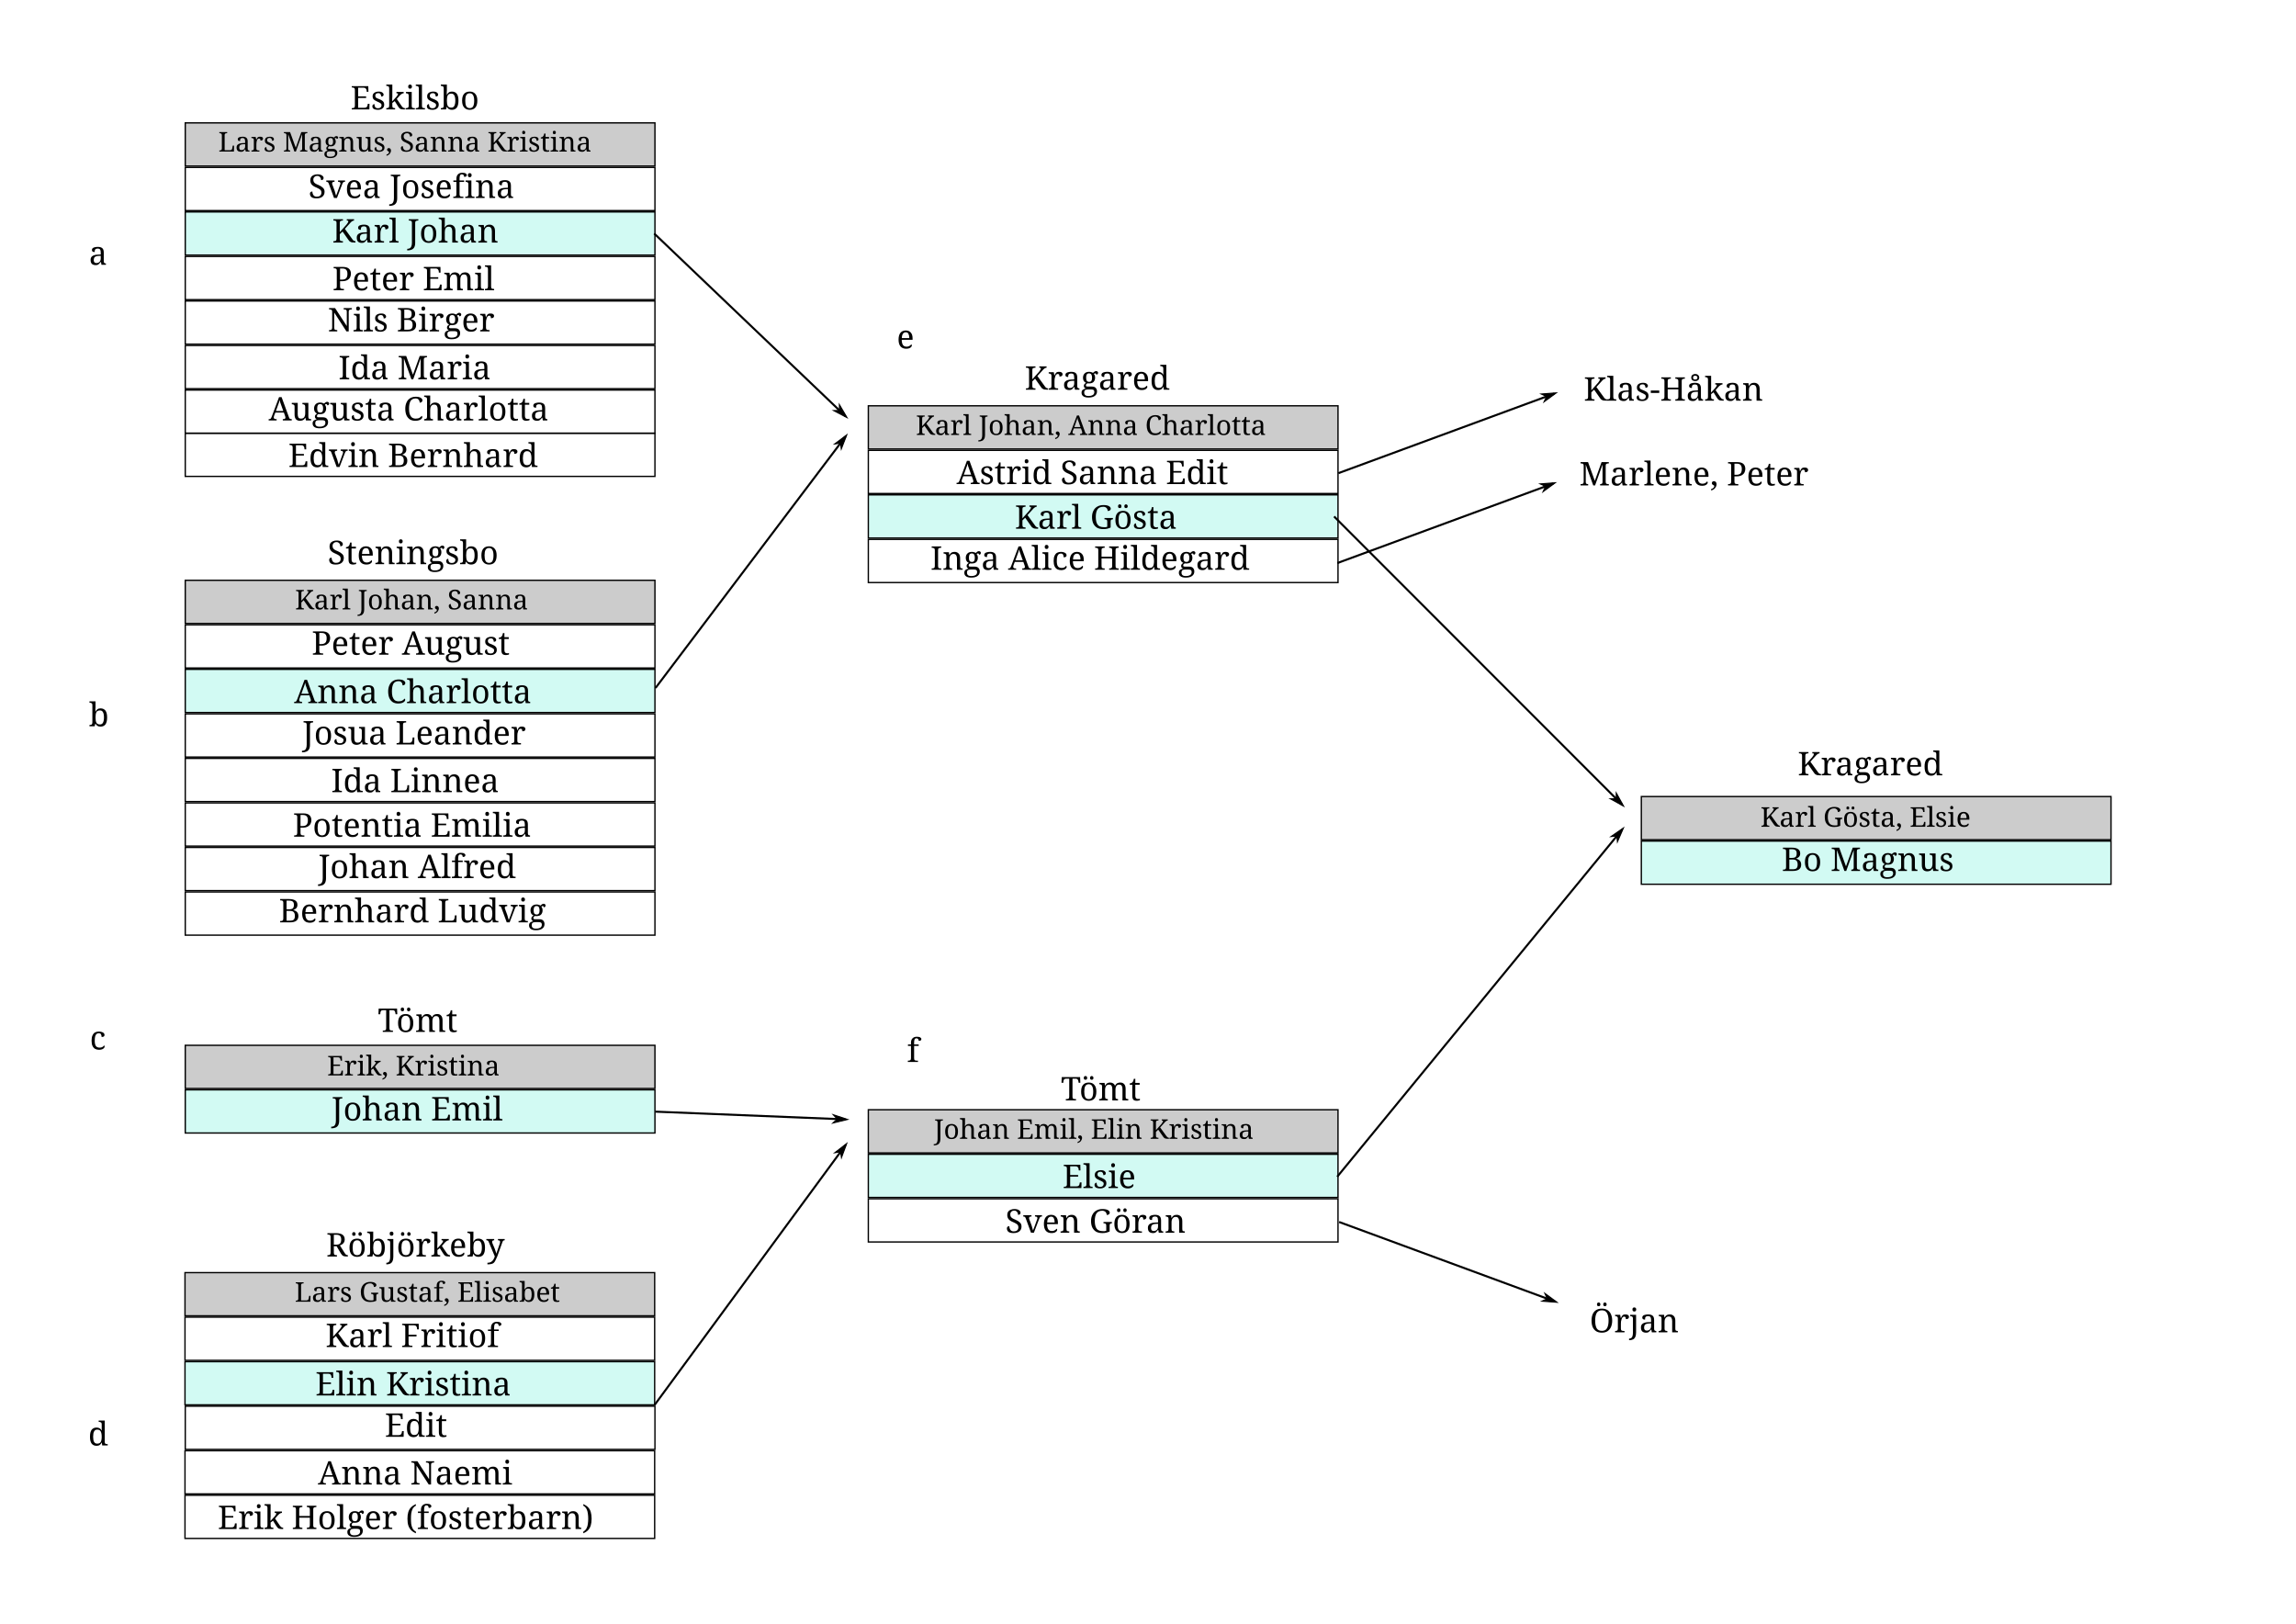
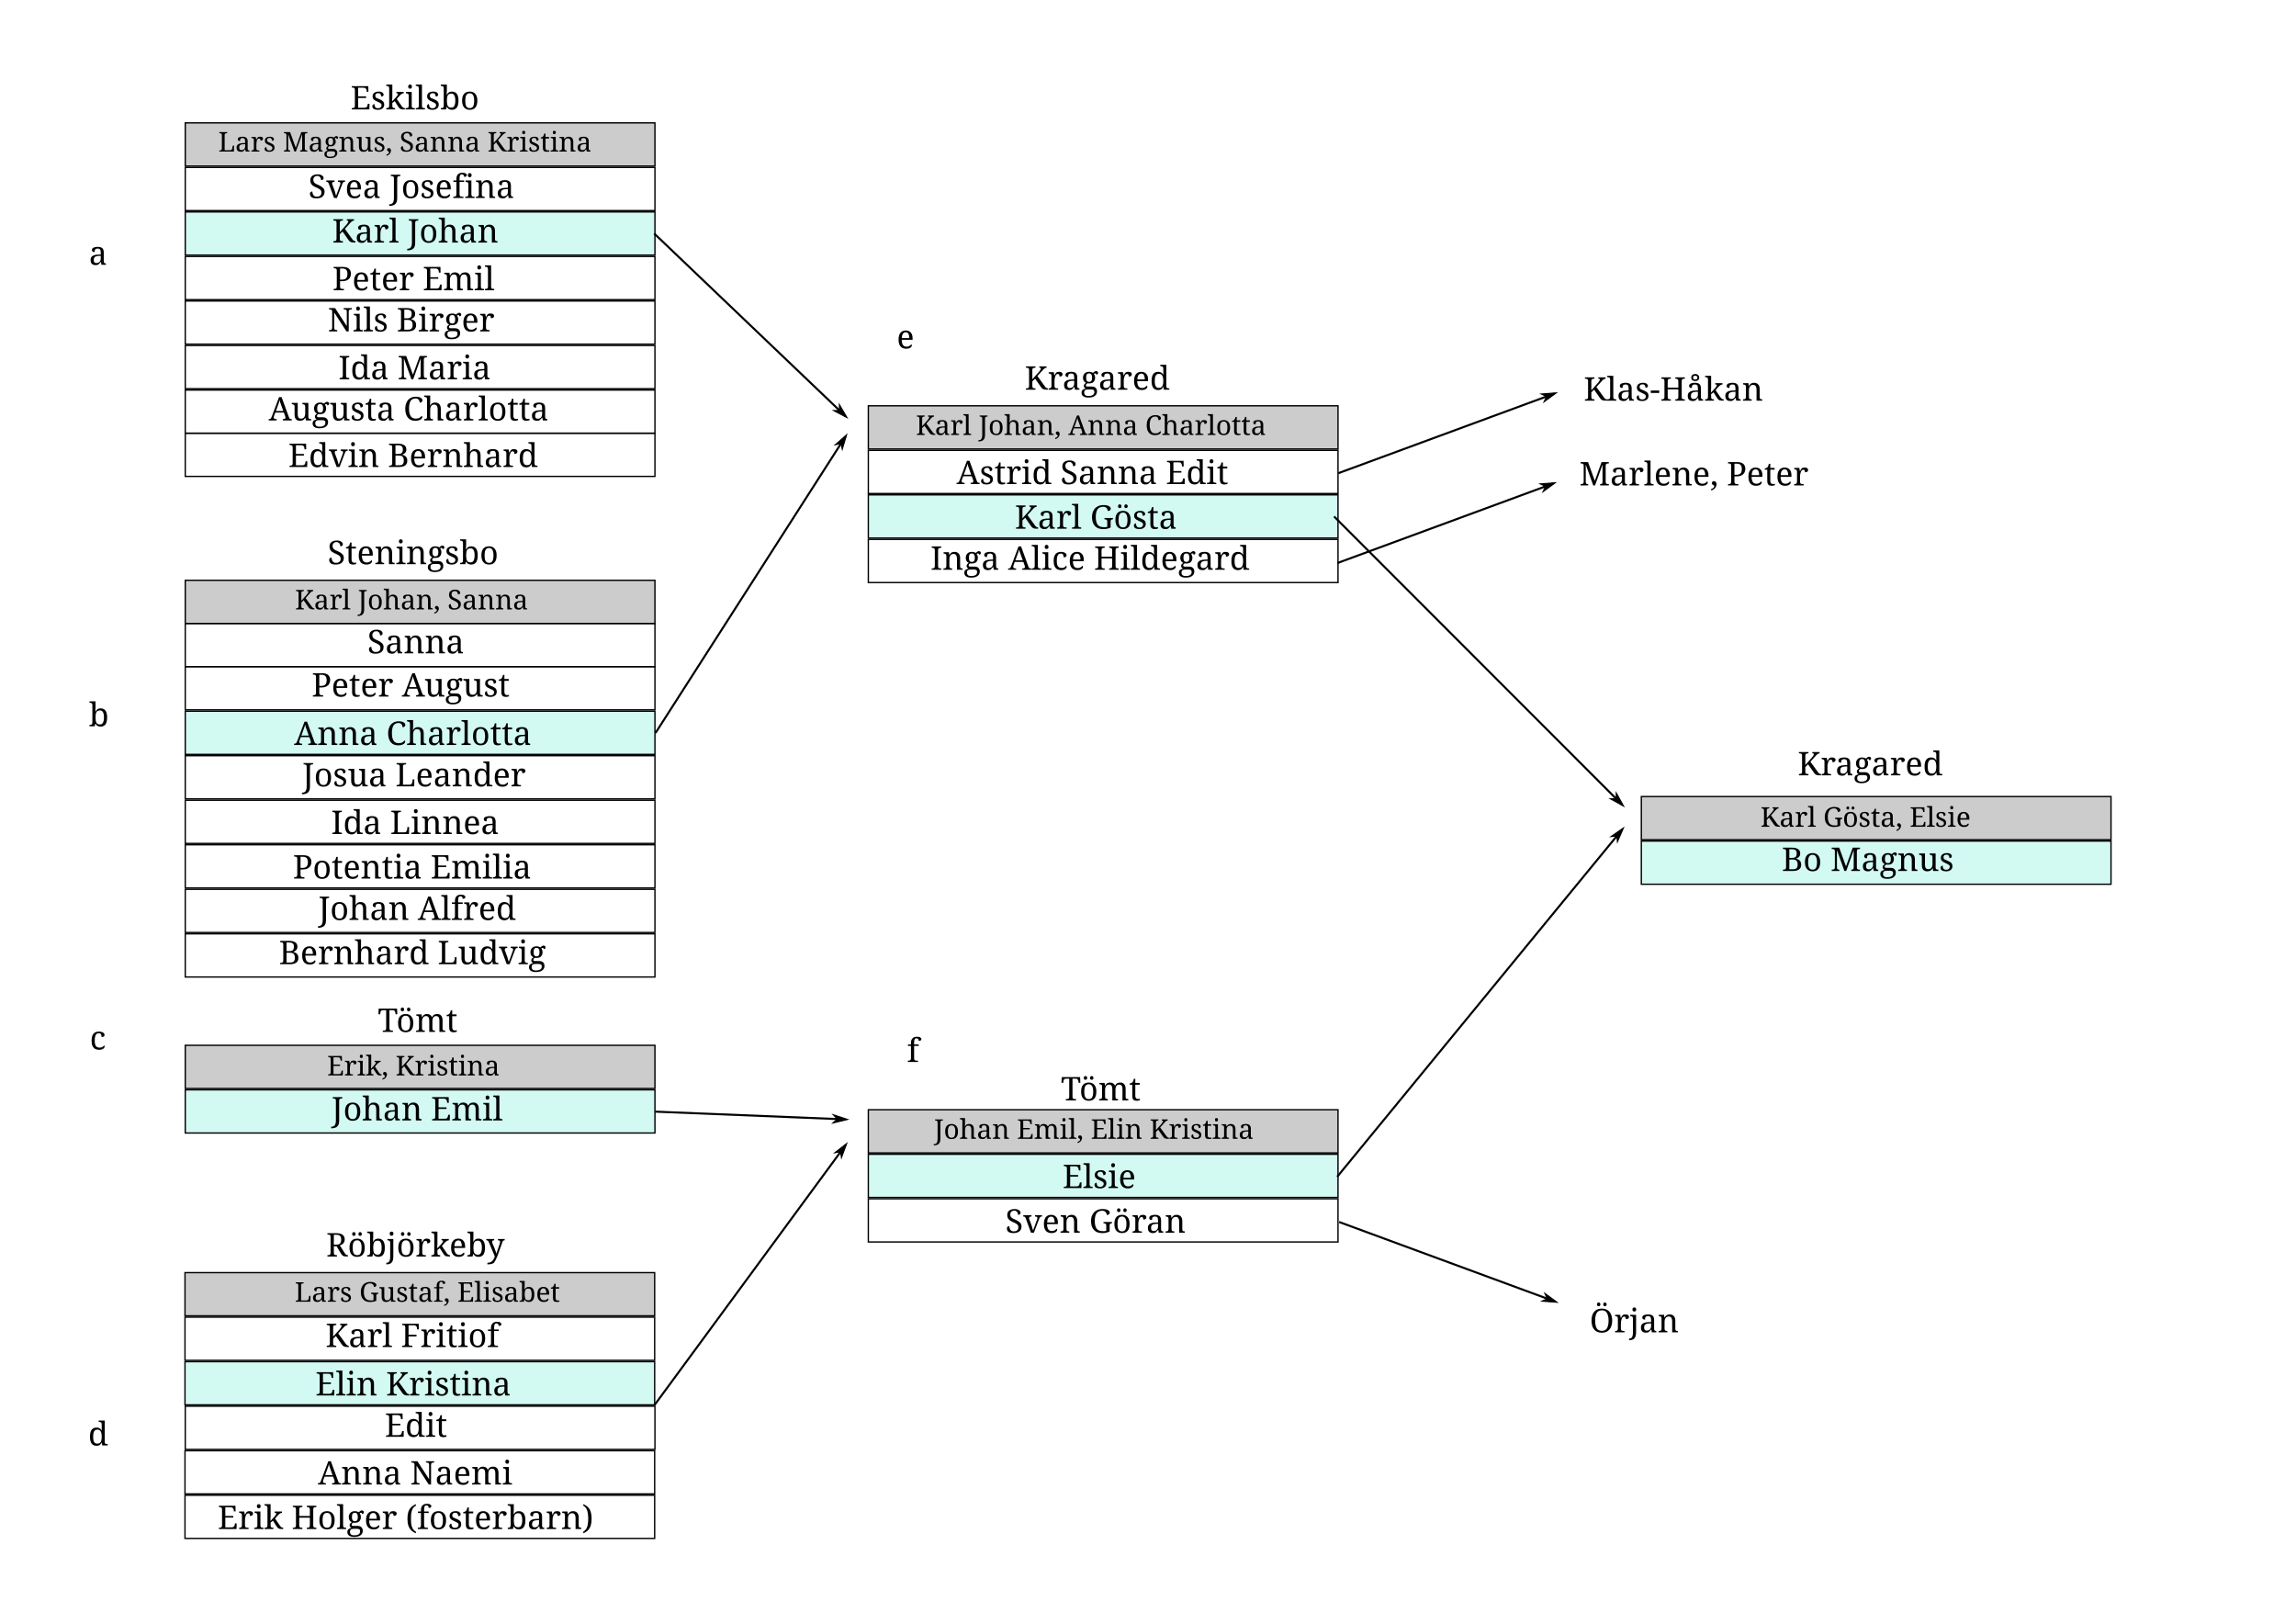
<svg xmlns="http://www.w3.org/2000/svg" width="297mm" height="210mm" viewBox="0 0 297 210" version="1.1" id="svg8">
  <defs id="defs2">
    <marker style="overflow:visible;" id="marker4011" refX="0.0" refY="0.0" orient="auto">
      <path transform="scale(0.4) rotate(180) translate(10,0)" style="fill-rule:evenodd;stroke:#000000;stroke-width:1pt;stroke-opacity:1;fill:#000000;fill-opacity:1" d="M 0.0,0.0 L 5.0,-5.0 L -12.5,0.0 L 5.0,5.0 L 0.0,0.0 z " id="path4009" />
    </marker>
    <marker orient="auto" refY="0.0" refX="0.0" id="marker3947" style="overflow:visible;">
      <path id="path3945" d="M 0.0,0.0 L 5.0,-5.0 L -12.5,0.0 L 5.0,5.0 L 0.0,0.0 z " style="fill-rule:evenodd;stroke:#000000;stroke-width:1pt;stroke-opacity:1;fill:#000000;fill-opacity:1" transform="scale(0.4) rotate(180) translate(10,0)" />
    </marker>
    <marker style="overflow:visible;" id="marker3355" refX="0.0" refY="0.0" orient="auto">
      <path transform="scale(0.4) rotate(180) translate(10,0)" style="fill-rule:evenodd;stroke:#000000;stroke-width:1pt;stroke-opacity:1;fill:#000000;fill-opacity:1" d="M 0.0,0.0 L 5.0,-5.0 L -12.5,0.0 L 5.0,5.0 L 0.0,0.0 z " id="path3353" />
    </marker>
    <marker orient="auto" refY="0.0" refX="0.0" id="marker3303" style="overflow:visible;">
      <path id="path3301" d="M 0.0,0.0 L 5.0,-5.0 L -12.5,0.0 L 5.0,5.0 L 0.0,0.0 z " style="fill-rule:evenodd;stroke:#000000;stroke-width:1pt;stroke-opacity:1;fill:#000000;fill-opacity:1" transform="scale(0.4) rotate(180) translate(10,0)" />
    </marker>
    <marker style="overflow:visible;" id="marker2977" refX="0.0" refY="0.0" orient="auto">
      <path transform="scale(0.4) rotate(180) translate(10,0)" style="fill-rule:evenodd;stroke:#000000;stroke-width:1pt;stroke-opacity:1;fill:#000000;fill-opacity:1" d="M 0.0,0.0 L 5.0,-5.0 L -12.5,0.0 L 5.0,5.0 L 0.0,0.0 z " id="path2975" />
    </marker>
    <marker orient="auto" refY="0.0" refX="0.0" id="marker2937" style="overflow:visible;">
      <path id="path2935" d="M 0.0,0.0 L 5.0,-5.0 L -12.5,0.0 L 5.0,5.0 L 0.0,0.0 z " style="fill-rule:evenodd;stroke:#000000;stroke-width:1pt;stroke-opacity:1;fill:#000000;fill-opacity:1" transform="scale(0.4) rotate(180) translate(10,0)" />
    </marker>
    <marker style="overflow:visible;" id="marker1567" refX="0.0" refY="0.0" orient="auto">
      <path transform="scale(0.4) rotate(180) translate(10,0)" style="fill-rule:evenodd;stroke:#000000;stroke-width:1pt;stroke-opacity:1;fill:#000000;fill-opacity:1" d="M 0.0,0.0 L 5.0,-5.0 L -12.5,0.0 L 5.0,5.0 L 0.0,0.0 z " id="path1565" />
    </marker>
    <marker orient="auto" refY="0.0" refX="0.0" id="Arrow1Mend" style="overflow:visible;">
      <path id="path1286" d="M 0.0,0.0 L 5.0,-5.0 L -12.5,0.0 L 5.0,5.0 L 0.0,0.0 z " style="fill-rule:evenodd;stroke:#000000;stroke-width:1pt;stroke-opacity:1;fill:#000000;fill-opacity:1" transform="scale(0.4) rotate(180) translate(10,0)" />
    </marker>
    <marker style="overflow:visible" id="marker4011-6" refX="0" refY="0" orient="auto">
      <path transform="matrix(-0.4,0,0,-0.4,-4,0)" style="fill:#000000;fill-opacity:1;fill-rule:evenodd;stroke:#000000;stroke-width:1pt;stroke-opacity:1" d="M 0,0 5,-5 -12.5,0 5,5 Z" id="path4009-9" />
    </marker>
  </defs>
  <g id="layer1" transform="translate(0,-87)">
    <text xml:space="preserve" style="font-style:normal;font-variant:normal;font-weight:normal;font-stretch:normal;font-size:4.233px;line-height:1.25;font-family:serif;-inkscape-font-specification:serif;letter-spacing:0px;word-spacing:0px;fill:#000000;fill-opacity:1;stroke:none;stroke-width:0.265" x="29.482" y="109.713" id="text919">
      <tspan id="tspan917" x="29.482" y="113.458" style="stroke-width:0.265" />
    </text>
    <flowRoot xml:space="preserve" id="flowRoot959" style="fill:black;fill-opacity:1;stroke:none;font-family:serif;font-style:normal;font-weight:normal;font-size:16px;line-height:1.25;letter-spacing:0px;word-spacing:0px;-inkscape-font-specification:serif;font-stretch:normal;font-variant:normal">
      <flowRegion id="flowRegion961">
        <rect id="rect963" width="370" height="125.714" x="335" y="85.844" />
      </flowRegion>
      <flowPara id="flowPara965" />
    </flowRoot>
    <text xml:space="preserve" style="font-style:normal;font-variant:normal;font-weight:normal;font-stretch:normal;font-size:4.233px;line-height:1.25;font-family:serif;-inkscape-font-specification:serif;letter-spacing:0px;word-spacing:0px;fill:#000000;fill-opacity:1;stroke:none;stroke-width:0.265" x="103.903" y="203.966" id="text1809-9">
      <tspan id="tspan1807-2" x="103.903" y="207.712" style="stroke-width:0.265" />
    </text>
    <text xml:space="preserve" style="font-style:normal;font-variant:normal;font-weight:normal;font-stretch:normal;font-size:4.233px;line-height:1.25;font-family:serif;-inkscape-font-specification:serif;letter-spacing:0px;word-spacing:0px;fill:#000000;fill-opacity:1;stroke:none;stroke-width:0.265" x="21.124" y="226.062" id="text1072-4">
      <tspan id="tspan1070-6" x="21.124" y="229.808" style="stroke-width:0.265" />
    </text>
    <rect style="opacity:1;fill:#cccccc;fill-opacity:1;stroke:#000000;stroke-width:0.173;stroke-miterlimit:4;stroke-dasharray:none;stroke-dashoffset:0;stroke-opacity:1;marker-start:none;marker-end:none" id="rect815" width="60.755" height="5.585" x="23.965" y="102.893" />
    <rect style="opacity:1;fill:#d2faf3;fill-opacity:1;stroke:#000000;stroke-width:0.173;stroke-miterlimit:4;stroke-dasharray:none;stroke-dashoffset:0;stroke-opacity:1;marker-start:none;marker-end:none" id="rect815-9" width="60.755" height="5.585" x="23.965" y="114.41" />
    <rect style="opacity:1;fill:none;fill-opacity:1;stroke:#000000;stroke-width:0.173;stroke-miterlimit:4;stroke-dasharray:none;stroke-dashoffset:0;stroke-opacity:1;marker-start:none;marker-end:none" id="rect815-4" width="60.755" height="5.585" x="23.965" y="108.651" />
    <rect style="opacity:1;fill:none;fill-opacity:1;stroke:#000000;stroke-width:0.173;stroke-miterlimit:4;stroke-dasharray:none;stroke-dashoffset:0;stroke-opacity:1;marker-start:none;marker-end:none" id="rect815-3" width="60.755" height="5.585" x="23.965" y="125.927" />
    <rect style="opacity:1;fill:none;fill-opacity:1;stroke:#000000;stroke-width:0.173;stroke-miterlimit:4;stroke-dasharray:none;stroke-dashoffset:0;stroke-opacity:1;marker-start:none;marker-end:none" id="rect815-5" width="60.755" height="5.585" x="23.965" y="120.168" />
    <rect style="opacity:1;fill:none;fill-opacity:1;stroke:#000000;stroke-width:0.173;stroke-miterlimit:4;stroke-dasharray:none;stroke-dashoffset:0;stroke-opacity:1;marker-start:none;marker-end:none" id="rect815-1" width="60.755" height="5.585" x="23.965" y="137.444" />
    <rect style="opacity:1;fill:none;fill-opacity:1;stroke:#000000;stroke-width:0.173;stroke-miterlimit:4;stroke-dasharray:none;stroke-dashoffset:0;stroke-opacity:1;marker-start:none;marker-end:none" id="rect815-7" width="60.755" height="5.585" x="23.965" y="131.685" />
    <text xml:space="preserve" style="font-style:normal;font-variant:normal;font-weight:normal;font-stretch:normal;font-size:4.233px;line-height:1.25;font-family:serif;-inkscape-font-specification:serif;letter-spacing:0px;word-spacing:0px;fill:#000000;fill-opacity:1;stroke:none;stroke-width:0.265" x="28.229" y="106.602" id="text915">
      <tspan id="tspan913" x="28.229" y="106.602" style="font-size:3.528px;stroke-width:0.265">Lars Magnus, Sanna Kristina</tspan>
    </text>
    <text xml:space="preserve" style="font-style:normal;font-variant:normal;font-weight:normal;font-stretch:normal;font-size:4.233px;line-height:1.25;font-family:serif;-inkscape-font-specification:serif;letter-spacing:0px;word-spacing:0px;fill:#000000;fill-opacity:1;stroke:none;stroke-width:0.265" x="39.891" y="112.612" id="text937">
      <tspan id="tspan935" x="39.891" y="112.612" style="stroke-width:0.265">Svea Josefina</tspan>
    </text>
    <text xml:space="preserve" style="font-style:normal;font-variant:normal;font-weight:normal;font-stretch:normal;font-size:4.233px;line-height:1.25;font-family:serif;-inkscape-font-specification:serif;letter-spacing:0px;word-spacing:0px;fill:#000000;fill-opacity:1;stroke:none;stroke-width:0.265" x="42.967" y="118.37" id="text941">
      <tspan id="tspan939" x="42.967" y="118.37" style="stroke-width:0.265">Karl Johan</tspan>
    </text>
    <text xml:space="preserve" style="font-style:normal;font-variant:normal;font-weight:normal;font-stretch:normal;font-size:4.233px;line-height:1.25;font-family:serif;-inkscape-font-specification:serif;letter-spacing:0px;word-spacing:0px;fill:#000000;fill-opacity:1;stroke:none;stroke-width:0.265" x="43.004" y="124.539" id="text945">
      <tspan id="tspan943" x="43.004" y="124.539" style="stroke-width:0.265">Peter Emil</tspan>
    </text>
    <text xml:space="preserve" style="font-style:normal;font-variant:normal;font-weight:normal;font-stretch:normal;font-size:4.233px;line-height:1.25;font-family:serif;-inkscape-font-specification:serif;letter-spacing:0px;word-spacing:0px;fill:#000000;fill-opacity:1;stroke:none;stroke-width:0.265" x="42.405" y="129.857" id="text949">
      <tspan id="tspan947" x="42.405" y="129.857" style="stroke-width:0.265">Nils Birger</tspan>
    </text>
    <text xml:space="preserve" style="font-style:normal;font-variant:normal;font-weight:normal;font-stretch:normal;font-size:4.233px;line-height:1.25;font-family:serif;-inkscape-font-specification:serif;letter-spacing:0px;word-spacing:0px;fill:#000000;fill-opacity:1;stroke:none;stroke-width:0.265" x="43.78" y="136.056" id="text953">
      <tspan id="tspan951" x="43.78" y="136.056" style="stroke-width:0.265">Ida Maria</tspan>
    </text>
    <text xml:space="preserve" style="font-style:normal;font-variant:normal;font-weight:normal;font-stretch:normal;font-size:4.233px;line-height:1.25;font-family:serif;-inkscape-font-specification:serif;letter-spacing:0px;word-spacing:0px;fill:#000000;fill-opacity:1;stroke:none;stroke-width:0.265" x="34.752" y="141.374" id="text957">
      <tspan id="tspan955" x="34.752" y="141.374" style="stroke-width:0.265">Augusta Charlotta</tspan>
    </text>
-     <g id="g2036" transform="translate(18.34914,25.54259)">
-       <rect y="136.509" x="5.616" height="5.585" width="60.755" id="rect815-96" style="opacity:1;fill:#cccccc;fill-opacity:1;stroke:#000000;stroke-width:0.173;stroke-miterlimit:4;stroke-dasharray:none;stroke-dashoffset:0;stroke-opacity:1;marker-start:none;marker-end:none" />
-       <rect y="148.026" x="5.616" height="5.585" width="60.755" id="rect815-9-0" style="opacity:1;fill:#d2faf3;fill-opacity:1;stroke:#000000;stroke-width:0.173;stroke-miterlimit:4;stroke-dasharray:none;stroke-dashoffset:0;stroke-opacity:1;marker-start:none;marker-end:none" />
-       <rect y="142.268" x="5.616" height="5.585" width="60.755" id="rect815-4-6" style="opacity:1;fill:none;fill-opacity:1;stroke:#000000;stroke-width:0.173;stroke-miterlimit:4;stroke-dasharray:none;stroke-dashoffset:0;stroke-opacity:1;marker-start:none;marker-end:none" />
-       <rect y="159.543" x="5.616" height="5.585" width="60.755" id="rect815-3-4" style="opacity:1;fill:none;fill-opacity:1;stroke:#000000;stroke-width:0.173;stroke-miterlimit:4;stroke-dasharray:none;stroke-dashoffset:0;stroke-opacity:1;marker-start:none;marker-end:none" />
-       <rect y="153.785" x="5.616" height="5.585" width="60.755" id="rect815-5-9" style="opacity:1;fill:none;fill-opacity:1;stroke:#000000;stroke-width:0.173;stroke-miterlimit:4;stroke-dasharray:none;stroke-dashoffset:0;stroke-opacity:1;marker-start:none;marker-end:none" />
-       <rect y="171.06" x="5.616" height="5.585" width="60.755" id="rect815-1-9" style="opacity:1;fill:none;fill-opacity:1;stroke:#000000;stroke-width:0.173;stroke-miterlimit:4;stroke-dasharray:none;stroke-dashoffset:0;stroke-opacity:1;marker-start:none;marker-end:none" />
-       <rect y="165.302" x="5.616" height="5.585" width="60.755" id="rect815-7-0" style="opacity:1;fill:none;fill-opacity:1;stroke:#000000;stroke-width:0.173;stroke-miterlimit:4;stroke-dasharray:none;stroke-dashoffset:0;stroke-opacity:1;marker-start:none;marker-end:none" />
-       <text id="text1064" y="140.275" x="19.805" style="font-style:normal;font-variant:normal;font-weight:normal;font-stretch:normal;font-size:4.233px;line-height:1.25;font-family:serif;-inkscape-font-specification:serif;letter-spacing:0px;word-spacing:0px;fill:#000000;fill-opacity:1;stroke:none;stroke-width:0.265" xml:space="preserve">
-         <tspan style="font-size:3.528px;stroke-width:0.265" y="140.275" x="19.805" id="tspan1062">Karl Johan, Sanna</tspan>
-       </text>
-       <text id="text1068" y="146.133" x="21.967" style="font-style:normal;font-variant:normal;font-weight:normal;font-stretch:normal;font-size:4.233px;line-height:1.25;font-family:serif;-inkscape-font-specification:serif;letter-spacing:0px;word-spacing:0px;fill:#000000;fill-opacity:1;stroke:none;stroke-width:0.265" xml:space="preserve">
-         <tspan style="stroke-width:0.265" y="146.133" x="21.967" id="tspan1066">Peter August</tspan>
-       </text>
-       <text id="text1072" y="152.397" x="19.698" style="font-style:normal;font-variant:normal;font-weight:normal;font-stretch:normal;font-size:4.233px;line-height:1.25;font-family:serif;-inkscape-font-specification:serif;letter-spacing:0px;word-spacing:0px;fill:#000000;fill-opacity:1;stroke:none;stroke-width:0.265" xml:space="preserve">
-         <tspan style="stroke-width:0.265" y="152.397" x="19.698" id="tspan1070">Anna Charlotta</tspan>
-       </text>
-       <text id="text1076" y="157.745" x="20.761" style="font-style:normal;font-variant:normal;font-weight:normal;font-stretch:normal;font-size:4.233px;line-height:1.25;font-family:serif;-inkscape-font-specification:serif;letter-spacing:0px;word-spacing:0px;fill:#000000;fill-opacity:1;stroke:none;stroke-width:0.265" xml:space="preserve">
-         <tspan style="stroke-width:0.265" y="157.745" x="20.761" id="tspan1074">Josua Leander</tspan>
-       </text>
-       <text id="text1080" y="163.914" x="24.484" style="font-style:normal;font-variant:normal;font-weight:normal;font-stretch:normal;font-size:4.233px;line-height:1.25;font-family:serif;-inkscape-font-specification:serif;letter-spacing:0px;word-spacing:0px;fill:#000000;fill-opacity:1;stroke:none;stroke-width:0.265" xml:space="preserve">
-         <tspan style="stroke-width:0.265" y="163.914" x="24.484" id="tspan1078">Ida Linnea</tspan>
-       </text>
-       <text id="text1084" y="169.673" x="19.54" style="font-style:normal;font-variant:normal;font-weight:normal;font-stretch:normal;font-size:4.233px;line-height:1.25;font-family:serif;-inkscape-font-specification:serif;letter-spacing:0px;word-spacing:0px;fill:#000000;fill-opacity:1;stroke:none;stroke-width:0.265" xml:space="preserve">
-         <tspan style="stroke-width:0.265" y="169.673" x="19.54" id="tspan1082">Potentia Emilia</tspan>
-       </text>
-       <text id="text1088" y="175.021" x="22.836" style="font-style:normal;font-variant:normal;font-weight:normal;font-stretch:normal;font-size:4.233px;line-height:1.25;font-family:serif;-inkscape-font-specification:serif;letter-spacing:0px;word-spacing:0px;fill:#000000;fill-opacity:1;stroke:none;stroke-width:0.265" xml:space="preserve">
-         <tspan style="stroke-width:0.265" y="175.021" x="22.836" id="tspan1086">Johan Alfred</tspan>
-       </text>
-       <rect y="176.819" x="5.616" height="5.585" width="60.755" id="rect815-1-9-2" style="opacity:1;fill:none;fill-opacity:1;stroke:#000000;stroke-width:0.173;stroke-miterlimit:4;stroke-dasharray:none;stroke-dashoffset:0;stroke-opacity:1;marker-start:none;marker-end:none" />
-       <text id="text1107" y="180.749" x="17.733" style="font-style:normal;font-variant:normal;font-weight:normal;font-stretch:normal;font-size:4.233px;line-height:1.25;font-family:serif;-inkscape-font-specification:serif;letter-spacing:0px;word-spacing:0px;fill:#000000;fill-opacity:1;stroke:none;stroke-width:0.265" xml:space="preserve">
-         <tspan style="stroke-width:0.265" y="180.749" x="17.733" id="tspan1105">Bernhard Ludvig</tspan>
-       </text>
-     </g>
+     <rect style="opacity:1;fill:#cccccc;fill-opacity:1;stroke:#000000;stroke-width:0.173;stroke-miterlimit:4;stroke-dasharray:none;stroke-dashoffset:0;stroke-opacity:1;marker-start:none;marker-end:none" id="rect815-96" width="60.755" height="5.585" x="23.965" y="162.052" />
+     <rect style="opacity:1;fill:#d2faf3;fill-opacity:1;stroke:#000000;stroke-width:0.173;stroke-miterlimit:4;stroke-dasharray:none;stroke-dashoffset:0;stroke-opacity:1;marker-start:none;marker-end:none" id="rect815-9-0" width="60.755" height="5.585" x="23.965" y="178.981" />
+     <rect style="opacity:1;fill:none;fill-opacity:1;stroke:#000000;stroke-width:0.173;stroke-miterlimit:4;stroke-dasharray:none;stroke-dashoffset:0;stroke-opacity:1;marker-start:none;marker-end:none" id="rect815-4-6" width="60.755" height="5.585" x="23.965" y="173.222" />
+     <rect style="opacity:1;fill:none;fill-opacity:1;stroke:#000000;stroke-width:0.173;stroke-miterlimit:4;stroke-dasharray:none;stroke-dashoffset:0;stroke-opacity:1;marker-start:none;marker-end:none" id="rect815-3-4" width="60.755" height="5.585" x="23.965" y="190.498" />
+     <rect style="opacity:1;fill:none;fill-opacity:1;stroke:#000000;stroke-width:0.173;stroke-miterlimit:4;stroke-dasharray:none;stroke-dashoffset:0;stroke-opacity:1;marker-start:none;marker-end:none" id="rect815-5-9" width="60.755" height="5.585" x="23.965" y="184.739" />
+     <rect style="opacity:1;fill:none;fill-opacity:1;stroke:#000000;stroke-width:0.173;stroke-miterlimit:4;stroke-dasharray:none;stroke-dashoffset:0;stroke-opacity:1;marker-start:none;marker-end:none" id="rect815-1-9" width="60.755" height="5.585" x="23.965" y="202.015" />
+     <rect style="opacity:1;fill:none;fill-opacity:1;stroke:#000000;stroke-width:0.173;stroke-miterlimit:4;stroke-dasharray:none;stroke-dashoffset:0;stroke-opacity:1;marker-start:none;marker-end:none" id="rect815-7-0" width="60.755" height="5.585" x="23.965" y="196.257" />
+     <text xml:space="preserve" style="font-style:normal;font-variant:normal;font-weight:normal;font-stretch:normal;font-size:4.233px;line-height:1.25;font-family:serif;-inkscape-font-specification:serif;letter-spacing:0px;word-spacing:0px;fill:#000000;fill-opacity:1;stroke:none;stroke-width:0.265" x="38.154" y="165.818" id="text1064">
+       <tspan id="tspan1062" x="38.154" y="165.818" style="font-size:3.528px;stroke-width:0.265">Karl Johan, Sanna</tspan>
+     </text>
+     <text xml:space="preserve" style="font-style:normal;font-variant:normal;font-weight:normal;font-stretch:normal;font-size:4.233px;line-height:1.25;font-family:serif;-inkscape-font-specification:serif;letter-spacing:0px;word-spacing:0px;fill:#000000;fill-opacity:1;stroke:none;stroke-width:0.265" x="40.316" y="177.088" id="text1068">
+       <tspan id="tspan1066" x="40.316" y="177.088" style="stroke-width:0.265">Peter August</tspan>
+     </text>
+     <text xml:space="preserve" style="font-style:normal;font-variant:normal;font-weight:normal;font-stretch:normal;font-size:4.233px;line-height:1.25;font-family:serif;-inkscape-font-specification:serif;letter-spacing:0px;word-spacing:0px;fill:#000000;fill-opacity:1;stroke:none;stroke-width:0.265" x="38.047" y="183.352" id="text1072">
+       <tspan id="tspan1070" x="38.047" y="183.352" style="stroke-width:0.265">Anna Charlotta</tspan>
+     </text>
+     <text xml:space="preserve" style="font-style:normal;font-variant:normal;font-weight:normal;font-stretch:normal;font-size:4.233px;line-height:1.25;font-family:serif;-inkscape-font-specification:serif;letter-spacing:0px;word-spacing:0px;fill:#000000;fill-opacity:1;stroke:none;stroke-width:0.265" x="39.11" y="188.7" id="text1076">
+       <tspan id="tspan1074" x="39.11" y="188.7" style="stroke-width:0.265">Josua Leander</tspan>
+     </text>
+     <text xml:space="preserve" style="font-style:normal;font-variant:normal;font-weight:normal;font-stretch:normal;font-size:4.233px;line-height:1.25;font-family:serif;-inkscape-font-specification:serif;letter-spacing:0px;word-spacing:0px;fill:#000000;fill-opacity:1;stroke:none;stroke-width:0.265" x="42.833" y="194.869" id="text1080">
+       <tspan id="tspan1078" x="42.833" y="194.869" style="stroke-width:0.265">Ida Linnea</tspan>
+     </text>
+     <text xml:space="preserve" style="font-style:normal;font-variant:normal;font-weight:normal;font-stretch:normal;font-size:4.233px;line-height:1.25;font-family:serif;-inkscape-font-specification:serif;letter-spacing:0px;word-spacing:0px;fill:#000000;fill-opacity:1;stroke:none;stroke-width:0.265" x="37.889" y="200.627" id="text1084">
+       <tspan id="tspan1082" x="37.889" y="200.627" style="stroke-width:0.265">Potentia Emilia</tspan>
+     </text>
+     <text xml:space="preserve" style="font-style:normal;font-variant:normal;font-weight:normal;font-stretch:normal;font-size:4.233px;line-height:1.25;font-family:serif;-inkscape-font-specification:serif;letter-spacing:0px;word-spacing:0px;fill:#000000;fill-opacity:1;stroke:none;stroke-width:0.265" x="41.185" y="205.976" id="text1088">
+       <tspan id="tspan1086" x="41.185" y="205.976" style="stroke-width:0.265">Johan Alfred</tspan>
+     </text>
+     <rect style="opacity:1;fill:none;fill-opacity:1;stroke:#000000;stroke-width:0.173;stroke-miterlimit:4;stroke-dasharray:none;stroke-dashoffset:0;stroke-opacity:1;marker-start:none;marker-end:none" id="rect815-1-9-2" width="60.755" height="5.585" x="23.965" y="207.774" />
+     <text xml:space="preserve" style="font-style:normal;font-variant:normal;font-weight:normal;font-stretch:normal;font-size:4.233px;line-height:1.25;font-family:serif;-inkscape-font-specification:serif;letter-spacing:0px;word-spacing:0px;fill:#000000;fill-opacity:1;stroke:none;stroke-width:0.265" x="36.082" y="211.704" id="text1107">
+       <tspan id="tspan1105" x="36.082" y="211.704" style="stroke-width:0.265">Bernhard Ludvig</tspan>
+     </text>
    <path style="fill:none;stroke:#000000;stroke-width:0.265px;stroke-linecap:butt;stroke-linejoin:miter;stroke-opacity:1;marker-end:url(#marker1567)" d="m 84.629,117.207 24.735,23.612" id="path1273" />
-     <path style="fill:none;stroke:#000000;stroke-width:0.265;stroke-linecap:butt;stroke-linejoin:miter;stroke-miterlimit:4;stroke-dasharray:none;stroke-opacity:1;marker-end:url(#Arrow1Mend)" d="m 84.795,175.978 24.57,-32.513" id="path1275" />
+     <path style="fill:none;stroke:#000000;stroke-width:0.265;stroke-linecap:butt;stroke-linejoin:miter;stroke-miterlimit:4;stroke-dasharray:none;stroke-opacity:1;marker-end:url(#Arrow1Mend)" d="M 84.795,181.799 109.364,143.465" id="path1275" />
    <text xml:space="preserve" style="font-style:normal;font-variant:normal;font-weight:normal;font-stretch:normal;font-size:4.233px;line-height:1.25;font-family:serif;-inkscape-font-specification:serif;letter-spacing:0px;word-spacing:0px;fill:#000000;fill-opacity:1;stroke:none;stroke-width:0.265" x="42.38" y="159.966" id="text2171">
      <tspan id="tspan2169" x="42.38" y="159.966" style="stroke-width:0.265">Steningsbo</tspan>
    </text>
    <text xml:space="preserve" style="font-style:normal;font-variant:normal;font-weight:normal;font-stretch:normal;font-size:4.233px;line-height:1.25;font-family:serif;-inkscape-font-specification:serif;letter-spacing:0px;word-spacing:0px;fill:#000000;fill-opacity:1;stroke:none;stroke-width:0.265" x="45.344" y="101.158" id="text2175">
      <tspan id="tspan2173" x="45.344" y="101.158" style="stroke-width:0.265">Eskilsbo</tspan>
    </text>
    <g id="g2282" transform="translate(19.02177,3.298482)">
      <g id="g2236">
        <rect style="opacity:1;fill:#cccccc;fill-opacity:1;stroke:#000000;stroke-width:0.173;stroke-miterlimit:4;stroke-dasharray:none;stroke-dashoffset:0;stroke-opacity:1;marker-start:none;marker-end:none" id="rect815-96-5" width="60.755" height="5.585" x="93.302" y="136.186" />
        <rect style="opacity:1;fill:none;fill-opacity:1;stroke:#000000;stroke-width:0.173;stroke-miterlimit:4;stroke-dasharray:none;stroke-dashoffset:0;stroke-opacity:1;marker-start:none;marker-end:none" id="rect815-9-0-0" width="60.755" height="5.585" x="93.302" y="141.944" />
        <rect style="opacity:1;fill:none;fill-opacity:1;stroke:#000000;stroke-width:0.173;stroke-miterlimit:4;stroke-dasharray:none;stroke-dashoffset:0;stroke-opacity:1;marker-start:none;marker-end:none" id="rect815-3-4-0" width="60.755" height="5.585" x="93.302" y="153.461" />
        <rect style="opacity:1;fill:#d2faf3;fill-opacity:1;stroke:#000000;stroke-width:0.173;stroke-miterlimit:4;stroke-dasharray:none;stroke-dashoffset:0;stroke-opacity:1;marker-start:none;marker-end:none" id="rect815-5-9-4" width="60.755" height="5.585" x="93.302" y="147.703" />
        <text xml:space="preserve" style="font-style:normal;font-variant:normal;font-weight:normal;font-stretch:normal;font-size:4.233px;line-height:1.25;font-family:serif;-inkscape-font-specification:serif;letter-spacing:0px;word-spacing:0px;fill:#000000;fill-opacity:1;stroke:none;stroke-width:0.265" x="99.436" y="139.952" id="text1271">
          <tspan id="tspan1269" x="99.436" y="139.952" style="font-size:3.528px;stroke-width:0.265">Karl Johan, Anna Charlotta</tspan>
        </text>
        <text xml:space="preserve" style="font-style:normal;font-variant:normal;font-weight:normal;font-stretch:normal;font-size:4.233px;line-height:1.25;font-family:serif;-inkscape-font-specification:serif;letter-spacing:0px;word-spacing:0px;fill:#000000;fill-opacity:1;stroke:none;stroke-width:0.265" x="104.713" y="146.315" id="text1793">
          <tspan id="tspan1791" x="104.713" y="146.315" style="stroke-width:0.265">Astrid Sanna Edit</tspan>
        </text>
        <text xml:space="preserve" style="font-style:normal;font-variant:normal;font-weight:normal;font-stretch:normal;font-size:4.233px;line-height:1.25;font-family:serif;-inkscape-font-specification:serif;letter-spacing:0px;word-spacing:0px;fill:#000000;fill-opacity:1;stroke:none;stroke-width:0.265" x="112.249" y="152.087" id="text1805">
          <tspan id="tspan1803" x="112.249" y="152.087" style="stroke-width:0.265">Karl Gösta</tspan>
        </text>
        <text xml:space="preserve" style="font-style:normal;font-variant:normal;font-weight:normal;font-stretch:normal;font-size:4.233px;line-height:1.25;font-family:serif;-inkscape-font-specification:serif;letter-spacing:0px;word-spacing:0px;fill:#000000;fill-opacity:1;stroke:none;stroke-width:0.265" x="101.339" y="157.392" id="text1809">
          <tspan id="tspan1807" x="101.339" y="157.392" style="stroke-width:0.265">Inga Alice Hildegard</tspan>
        </text>
      </g>
      <text id="text2179" y="134.1" x="113.53" style="font-style:normal;font-variant:normal;font-weight:normal;font-stretch:normal;font-size:4.233px;line-height:1.25;font-family:serif;-inkscape-font-specification:serif;letter-spacing:0px;word-spacing:0px;fill:#000000;fill-opacity:1;stroke:none;stroke-width:0.265" xml:space="preserve">
        <tspan style="stroke-width:0.265" y="134.1" x="113.53" id="tspan2177">Kragared</tspan>
      </text>
    </g>
    <g id="g2643" transform="translate(38.23908,28.19265)">
      <text id="text2183" y="159.089" x="194.305" style="font-style:normal;font-variant:normal;font-weight:normal;font-stretch:normal;font-size:4.233px;line-height:1.25;font-family:serif;-inkscape-font-specification:serif;letter-spacing:0px;word-spacing:0px;fill:#000000;fill-opacity:1;stroke:none;stroke-width:0.265" xml:space="preserve">
        <tspan style="stroke-width:0.265" y="159.089" x="194.305" id="tspan2181">Kragared</tspan>
      </text>
      <g transform="translate(4.126819)" id="g2632">
        <rect style="opacity:1;fill:#cccccc;fill-opacity:1;stroke:#000000;stroke-width:0.173;stroke-miterlimit:4;stroke-dasharray:none;stroke-dashoffset:0;stroke-opacity:1;marker-start:none;marker-end:none" id="rect815-96-5-1-7" width="60.755" height="5.585" x="169.95" y="161.827" />
        <rect style="opacity:1;fill:#d2faf3;fill-opacity:1;stroke:#000000;stroke-width:0.173;stroke-miterlimit:4;stroke-dasharray:none;stroke-dashoffset:0;stroke-opacity:1;marker-start:none;marker-end:none" id="rect815-9-0-0-7-3" width="60.755" height="5.585" x="169.95" y="167.585" />
        <text xml:space="preserve" style="font-style:normal;font-variant:normal;font-weight:normal;font-stretch:normal;font-size:4.233px;line-height:1.25;font-family:serif;-inkscape-font-specification:serif;letter-spacing:0px;word-spacing:0px;fill:#000000;fill-opacity:1;stroke:none;stroke-width:0.265" x="185.349" y="165.731" id="text1271-1-4">
          <tspan id="tspan1269-6-7" x="185.349" y="165.731" style="font-size:3.528px;stroke-width:0.265">Karl Gösta, Elsie</tspan>
        </text>
        <text xml:space="preserve" style="font-style:normal;font-variant:normal;font-weight:normal;font-stretch:normal;font-size:4.233px;line-height:1.25;font-family:serif;-inkscape-font-specification:serif;letter-spacing:0px;word-spacing:0px;fill:#000000;fill-opacity:1;stroke:none;stroke-width:0.265" x="188.11" y="171.451" id="text1793-5-9">
          <tspan id="tspan1791-7-7" x="188.11" y="171.451" style="stroke-width:0.265">Bo Magnus </tspan>
        </text>
      </g>
    </g>
    <g id="g3543" transform="translate(-4.261562,8.609256)">
      <g transform="translate(31.45336)" id="g2923">
        <g id="g2265" transform="translate(-8.466667,7.408334)">
          <g id="g2251">
            <rect style="opacity:1;fill:#cccccc;fill-opacity:1;stroke:#000000;stroke-width:0.173;stroke-miterlimit:4;stroke-dasharray:none;stroke-dashoffset:0;stroke-opacity:1;marker-start:none;marker-end:none" id="rect815-96-5-1" width="60.755" height="5.585" x="93.598" y="214.51" />
            <rect style="opacity:1;fill:#d2faf3;fill-opacity:1;stroke:#000000;stroke-width:0.173;stroke-miterlimit:4;stroke-dasharray:none;stroke-dashoffset:0;stroke-opacity:1;marker-start:none;marker-end:none" id="rect815-9-0-0-7" width="60.755" height="5.585" x="93.598" y="220.269" />
            <rect style="opacity:1;fill:none;fill-opacity:1;stroke:#000000;stroke-width:0.173;stroke-miterlimit:4;stroke-dasharray:none;stroke-dashoffset:0;stroke-opacity:1;marker-start:none;marker-end:none" id="rect815-5-9-4-4" width="60.755" height="5.585" x="93.598" y="226.027" />
            <text xml:space="preserve" style="font-style:normal;font-variant:normal;font-weight:normal;font-stretch:normal;font-size:4.233px;line-height:1.25;font-family:serif;-inkscape-font-specification:serif;letter-spacing:0px;word-spacing:0px;fill:#000000;fill-opacity:1;stroke:none;stroke-width:0.265" x="102.09" y="218.276" id="text1271-1">
              <tspan id="tspan1269-6" x="102.09" y="218.276" style="font-size:3.528px;stroke-width:0.265">Johan Emil, Elin Kristina</tspan>
            </text>
            <text xml:space="preserve" style="font-style:normal;font-variant:normal;font-weight:normal;font-stretch:normal;font-size:4.233px;line-height:1.25;font-family:serif;-inkscape-font-specification:serif;letter-spacing:0px;word-spacing:0px;fill:#000000;fill-opacity:1;stroke:none;stroke-width:0.265" x="118.723" y="224.639" id="text1793-5">
              <tspan id="tspan1791-7" x="118.723" y="224.639" style="stroke-width:0.265">Elsie</tspan>
            </text>
            <text xml:space="preserve" style="font-style:normal;font-variant:normal;font-weight:normal;font-stretch:normal;font-size:4.233px;line-height:1.25;font-family:serif;-inkscape-font-specification:serif;letter-spacing:0px;word-spacing:0px;fill:#000000;fill-opacity:1;stroke:none;stroke-width:0.265" x="111.32" y="230.411" id="text1805-8">
              <tspan id="tspan1803-5" x="111.32" y="230.411" style="stroke-width:0.265">Sven Göran</tspan>
            </text>
          </g>
          <text id="text2240" y="213.305" x="118.508" style="font-style:normal;font-variant:normal;font-weight:normal;font-stretch:normal;font-size:4.233px;line-height:1.25;font-family:serif;-inkscape-font-specification:serif;letter-spacing:0px;word-spacing:0px;fill:#000000;fill-opacity:1;stroke:none;stroke-width:0.265" xml:space="preserve">
            <tspan style="stroke-width:0.265" y="213.305" x="118.508" id="tspan2238">Tömt</tspan>
          </text>
        </g>
      </g>
    </g>
    <g id="g2791" transform="translate(17.74647,8.609256)">
      <g transform="translate(-0.8232745,3.40914)" id="g2780">
        <rect style="opacity:1;fill:#cccccc;fill-opacity:1;stroke:#000000;stroke-width:0.173;stroke-miterlimit:4;stroke-dasharray:none;stroke-dashoffset:0;stroke-opacity:1;marker-start:none;marker-end:none" id="rect815-96-6" width="60.755" height="5.585" x="7.042" y="210.175" />
        <rect style="opacity:1;fill:#d2faf3;fill-opacity:1;stroke:#000000;stroke-width:0.173;stroke-miterlimit:4;stroke-dasharray:none;stroke-dashoffset:0;stroke-opacity:1;marker-start:none;marker-end:none" id="rect815-9-0-3" width="60.755" height="5.585" x="7.042" y="215.933" />
        <text xml:space="preserve" style="font-style:normal;font-variant:normal;font-weight:normal;font-stretch:normal;font-size:4.233px;line-height:1.25;font-family:serif;-inkscape-font-specification:serif;letter-spacing:0px;word-spacing:0px;fill:#000000;fill-opacity:1;stroke:none;stroke-width:0.265" x="25.386" y="214.067" id="text1064-5">
          <tspan id="tspan1062-0" x="25.386" y="214.067" style="font-size:3.528px;stroke-width:0.265">Erik, Kristina</tspan>
        </text>
        <text xml:space="preserve" style="font-style:normal;font-variant:normal;font-weight:normal;font-stretch:normal;font-size:4.233px;line-height:1.25;font-family:serif;-inkscape-font-specification:serif;letter-spacing:0px;word-spacing:0px;fill:#000000;fill-opacity:1;stroke:none;stroke-width:0.265" x="25.966" y="219.894" id="text1068-0">
          <tspan id="tspan1066-3" x="25.966" y="219.894" style="stroke-width:0.265">Johan Emil</tspan>
        </text>
      </g>
      <text id="text2171-3" y="211.85" x="31.128" style="font-style:normal;font-variant:normal;font-weight:normal;font-stretch:normal;font-size:4.233px;line-height:1.25;font-family:serif;-inkscape-font-specification:serif;letter-spacing:0px;word-spacing:0px;fill:#000000;fill-opacity:1;stroke:none;stroke-width:0.265" xml:space="preserve">
        <tspan style="stroke-width:0.265" y="211.85" x="31.128" id="tspan2169-7">Tömt</tspan>
      </text>
    </g>
    <g id="g3527" transform="translate(-4.261562,8.609256)">
      <rect y="242.984" x="28.191" height="5.585" width="60.755" id="rect815-96-2" style="opacity:1;fill:#cccccc;fill-opacity:1;stroke:#000000;stroke-width:0.173;stroke-miterlimit:4;stroke-dasharray:none;stroke-dashoffset:0;stroke-opacity:1;marker-start:none;marker-end:none" />
      <rect y="254.501" x="28.191" height="5.585" width="60.755" id="rect815-9-0-1" style="opacity:1;fill:#d2faf3;fill-opacity:1;stroke:#000000;stroke-width:0.173;stroke-miterlimit:4;stroke-dasharray:none;stroke-dashoffset:0;stroke-opacity:1;marker-start:none;marker-end:none" />
      <rect y="248.743" x="28.191" height="5.585" width="60.755" id="rect815-4-6-0" style="opacity:1;fill:none;fill-opacity:1;stroke:#000000;stroke-width:0.173;stroke-miterlimit:4;stroke-dasharray:none;stroke-dashoffset:0;stroke-opacity:1;marker-start:none;marker-end:none" />
      <rect y="266.018" x="28.191" height="5.585" width="60.755" id="rect815-3-4-5" style="opacity:1;fill:none;fill-opacity:1;stroke:#000000;stroke-width:0.173;stroke-miterlimit:4;stroke-dasharray:none;stroke-dashoffset:0;stroke-opacity:1;marker-start:none;marker-end:none" />
      <rect y="260.26" x="28.227" height="5.585" width="60.755" id="rect815-5-9-8" style="opacity:1;fill:none;fill-opacity:1;stroke:#000000;stroke-width:0.173;stroke-miterlimit:4;stroke-dasharray:none;stroke-dashoffset:0;stroke-opacity:1;marker-start:none;marker-end:none" />
      <rect y="271.777" x="28.191" height="5.585" width="60.755" id="rect815-7-0-5" style="opacity:1;fill:none;fill-opacity:1;stroke:#000000;stroke-width:0.173;stroke-miterlimit:4;stroke-dasharray:none;stroke-dashoffset:0;stroke-opacity:1;marker-start:none;marker-end:none" />
      <text id="text1064-0" y="246.75" x="42.38" style="font-style:normal;font-variant:normal;font-weight:normal;font-stretch:normal;font-size:4.233px;line-height:1.25;font-family:serif;-inkscape-font-specification:serif;letter-spacing:0px;word-spacing:0px;fill:#000000;fill-opacity:1;stroke:none;stroke-width:0.265" xml:space="preserve">
        <tspan style="font-size:3.528px;stroke-width:0.265" y="246.75" x="42.38" id="tspan1062-7">Lars Gustaf, Elisabet</tspan>
      </text>
      <text id="text1068-3" y="252.608" x="46.371" style="font-style:normal;font-variant:normal;font-weight:normal;font-stretch:normal;font-size:4.233px;line-height:1.25;font-family:serif;-inkscape-font-specification:serif;letter-spacing:0px;word-spacing:0px;fill:#000000;fill-opacity:1;stroke:none;stroke-width:0.265" xml:space="preserve">
        <tspan style="stroke-width:0.265" y="252.608" x="46.371" id="tspan1066-8">Karl Fritiof</tspan>
      </text>
      <text id="text1072-2" y="258.872" x="45.054" style="font-style:normal;font-variant:normal;font-weight:normal;font-stretch:normal;font-size:4.233px;line-height:1.25;font-family:serif;-inkscape-font-specification:serif;letter-spacing:0px;word-spacing:0px;fill:#000000;fill-opacity:1;stroke:none;stroke-width:0.265" xml:space="preserve">
        <tspan style="stroke-width:0.265" y="258.872" x="45.054" id="tspan1070-3">Elin Kristina</tspan>
      </text>
      <text id="text1076-0" y="264.22" x="54.037" style="font-style:normal;font-variant:normal;font-weight:normal;font-stretch:normal;font-size:4.233px;line-height:1.25;font-family:serif;-inkscape-font-specification:serif;letter-spacing:0px;word-spacing:0px;fill:#000000;fill-opacity:1;stroke:none;stroke-width:0.265" xml:space="preserve">
        <tspan style="stroke-width:0.265" y="264.22" x="54.037" id="tspan1074-7">Edit</tspan>
      </text>
      <text id="text1080-7" y="270.389" x="45.385" style="font-style:normal;font-variant:normal;font-weight:normal;font-stretch:normal;font-size:4.233px;line-height:1.25;font-family:serif;-inkscape-font-specification:serif;letter-spacing:0px;word-spacing:0px;fill:#000000;fill-opacity:1;stroke:none;stroke-width:0.265" xml:space="preserve">
        <tspan style="stroke-width:0.265" y="270.389" x="45.385" id="tspan1078-7">Anna Naemi</tspan>
      </text>
      <text id="text1084-6" y="276.148" x="32.422" style="font-style:normal;font-variant:normal;font-weight:normal;font-stretch:normal;font-size:4.233px;line-height:1.25;font-family:serif;-inkscape-font-specification:serif;letter-spacing:0px;word-spacing:0px;fill:#000000;fill-opacity:1;stroke:none;stroke-width:0.265" xml:space="preserve">
        <tspan style="stroke-width:0.265" y="276.148" x="32.422" id="tspan1082-9">Erik Holger (fosterbarn)</tspan>
      </text>
      <text id="text2171-9" y="240.899" x="46.462" style="font-style:normal;font-variant:normal;font-weight:normal;font-stretch:normal;font-size:4.233px;line-height:1.25;font-family:serif;-inkscape-font-specification:serif;letter-spacing:0px;word-spacing:0px;fill:#000000;fill-opacity:1;stroke:none;stroke-width:0.265" xml:space="preserve">
        <tspan style="stroke-width:0.265" y="240.899" x="46.462" id="tspan2169-8">Röbjörkeby</tspan>
      </text>
    </g>
    <path style="fill:none;stroke:#000000;stroke-width:0.265px;stroke-linecap:butt;stroke-linejoin:miter;stroke-opacity:1;marker-end:url(#marker2977)" d="m 84.775,230.774 24.589,1" id="path2925" />
    <path style="fill:none;stroke:#000000;stroke-width:0.265;stroke-linecap:butt;stroke-linejoin:miter;stroke-miterlimit:4;stroke-dasharray:none;stroke-opacity:1;marker-end:url(#marker2937)" d="M 84.684,268.696 109.364,235.115" id="path2927" />
    <path style="fill:none;stroke:#000000;stroke-width:0.265px;stroke-linecap:butt;stroke-linejoin:miter;stroke-opacity:1;marker-end:url(#marker3303)" d="m 172.574,153.8 37.252,37.268" id="path3291" />
    <path style="fill:none;stroke:#000000;stroke-width:0.265px;stroke-linecap:butt;stroke-linejoin:miter;stroke-opacity:1;marker-end:url(#marker3355)" d="m 172.974,239.193 36.851,-44.896" id="path3293" />
    <text xml:space="preserve" style="font-style:normal;font-variant:normal;font-weight:normal;font-stretch:normal;font-size:4.233px;line-height:1.25;font-family:serif;-inkscape-font-specification:serif;letter-spacing:0px;word-spacing:0px;fill:#000000;fill-opacity:1;stroke:none;stroke-width:0.265" x="11.499" y="121.241" id="text3722">
      <tspan id="tspan3720" x="11.499" y="121.241" style="stroke-width:0.265">a</tspan>
    </text>
    <text xml:space="preserve" style="font-style:normal;font-variant:normal;font-weight:normal;font-stretch:normal;font-size:4.233px;line-height:1.25;font-family:serif;-inkscape-font-specification:serif;letter-spacing:0px;word-spacing:0px;fill:#000000;fill-opacity:1;stroke:none;stroke-width:0.265" x="11.497" y="180.928" id="text3726">
      <tspan id="tspan3724" x="11.497" y="180.928" style="stroke-width:0.265">b</tspan>
    </text>
    <text xml:space="preserve" style="font-style:normal;font-variant:normal;font-weight:normal;font-stretch:normal;font-size:4.233px;line-height:1.25;font-family:serif;-inkscape-font-specification:serif;letter-spacing:0px;word-spacing:0px;fill:#000000;fill-opacity:1;stroke:none;stroke-width:0.265" x="11.613" y="222.723" id="text3730">
      <tspan id="tspan3728" x="11.613" y="222.723" style="stroke-width:0.265">c</tspan>
    </text>
    <text xml:space="preserve" style="font-style:normal;font-variant:normal;font-weight:normal;font-stretch:normal;font-size:4.233px;line-height:1.25;font-family:serif;-inkscape-font-specification:serif;letter-spacing:0px;word-spacing:0px;fill:#000000;fill-opacity:1;stroke:none;stroke-width:0.265" x="11.408" y="273.943" id="text3734">
      <tspan id="tspan3732" x="11.408" y="273.943" style="stroke-width:0.265">d</tspan>
    </text>
    <text xml:space="preserve" style="font-style:normal;font-variant:normal;font-weight:normal;font-stretch:normal;font-size:4.233px;line-height:1.25;font-family:serif;-inkscape-font-specification:serif;letter-spacing:0px;word-spacing:0px;fill:#000000;fill-opacity:1;stroke:none;stroke-width:0.265" x="116" y="132.051" id="text3738">
      <tspan id="tspan3736" x="116" y="132.051" style="stroke-width:0.265">e</tspan>
    </text>
    <text xml:space="preserve" style="font-style:normal;font-variant:normal;font-weight:normal;font-stretch:normal;font-size:4.233px;line-height:1.25;font-family:serif;-inkscape-font-specification:serif;letter-spacing:0px;word-spacing:0px;fill:#000000;fill-opacity:1;stroke:none;stroke-width:0.265" x="117.324" y="224.353" id="text3742">
      <tspan id="tspan3740" x="117.324" y="224.353" style="stroke-width:0.265">f</tspan>
    </text>
    <path style="fill:none;stroke:#000000;stroke-width:0.265px;stroke-linecap:butt;stroke-linejoin:miter;stroke-opacity:1;marker-end:url(#marker4011)" d="m 172.99,159.824 27.93,-10.29" id="path3922" />
    <path style="fill:none;stroke:#000000;stroke-width:0.265px;stroke-linecap:butt;stroke-linejoin:miter;stroke-opacity:1;marker-end:url(#marker3947)" d="M 173.124,148.198 201.054,137.908" id="path3922-8" />
    <text xml:space="preserve" style="font-style:normal;font-variant:normal;font-weight:normal;font-stretch:normal;font-size:4.233px;line-height:1.25;font-family:serif;-inkscape-font-specification:serif;letter-spacing:0px;word-spacing:0px;fill:#000000;fill-opacity:1;stroke:none;stroke-width:0.265" x="204.863" y="138.817" id="text4075">
      <tspan id="tspan4073" x="204.863" y="138.817" style="stroke-width:0.265">Klas-Håkan</tspan>
    </text>
    <text xml:space="preserve" style="font-style:normal;font-variant:normal;font-weight:normal;font-stretch:normal;font-size:4.233px;line-height:1.25;font-family:serif;-inkscape-font-specification:serif;letter-spacing:0px;word-spacing:0px;fill:#000000;fill-opacity:1;stroke:none;stroke-width:0.265" x="204.296" y="149.778" id="text4079">
      <tspan id="tspan4077" x="204.296" y="149.778" style="stroke-width:0.265">Marlene, Peter</tspan>
    </text>
    <rect style="opacity:1;fill:none;fill-opacity:1;stroke:#000000;stroke-width:0.173;stroke-miterlimit:4;stroke-dasharray:none;stroke-dashoffset:0;stroke-opacity:1;marker-start:none;marker-end:none" id="rect815-1-7" width="60.755" height="5.585" x="23.965" y="143.029" />
    <text xml:space="preserve" style="font-style:normal;font-variant:normal;font-weight:normal;font-stretch:normal;font-size:4.233px;line-height:1.25;font-family:serif;-inkscape-font-specification:serif;letter-spacing:0px;word-spacing:0px;fill:#000000;fill-opacity:1;stroke:none;stroke-width:0.265" x="37.298" y="147.4" id="text957-4">
      <tspan id="tspan955-3" x="37.298" y="147.4" style="stroke-width:0.265">Edvin Bernhard</tspan>
    </text>
    <path style="fill:none;stroke:#000000;stroke-width:0.265px;stroke-linecap:butt;stroke-linejoin:miter;stroke-opacity:1;marker-end:url(#marker4011-6)" d="m 173.224,245.045 27.93,10.29" id="path3922-4" />
    <text xml:space="preserve" style="font-style:normal;font-variant:normal;font-weight:normal;font-stretch:normal;font-size:4.233px;line-height:1.25;font-family:serif;-inkscape-font-specification:serif;letter-spacing:0px;word-spacing:0px;fill:#000000;fill-opacity:1;stroke:none;stroke-width:0.265" x="205.639" y="259.313" id="text4079-2">
      <tspan id="tspan4077-2" x="205.639" y="259.313" style="stroke-width:0.265">Örjan</tspan>
    </text>
+     <rect y="167.637" x="23.965" height="5.585" width="60.755" id="rect1247" style="opacity:1;fill:none;fill-opacity:1;stroke:#000000;stroke-width:0.173;stroke-miterlimit:4;stroke-dasharray:none;stroke-dashoffset:0;stroke-opacity:1;marker-start:none;marker-end:none" />
+     <text id="text1251" y="171.503" x="47.523" style="font-style:normal;font-variant:normal;font-weight:normal;font-stretch:normal;font-size:4.233px;line-height:1.25;font-family:serif;-inkscape-font-specification:serif;letter-spacing:0px;word-spacing:0px;fill:#000000;fill-opacity:1;stroke:none;stroke-width:0.265" xml:space="preserve">
+       <tspan style="stroke-width:0.265" y="171.503" x="47.523" id="tspan1249">Sanna</tspan>
+     </text>
  </g>
</svg>
